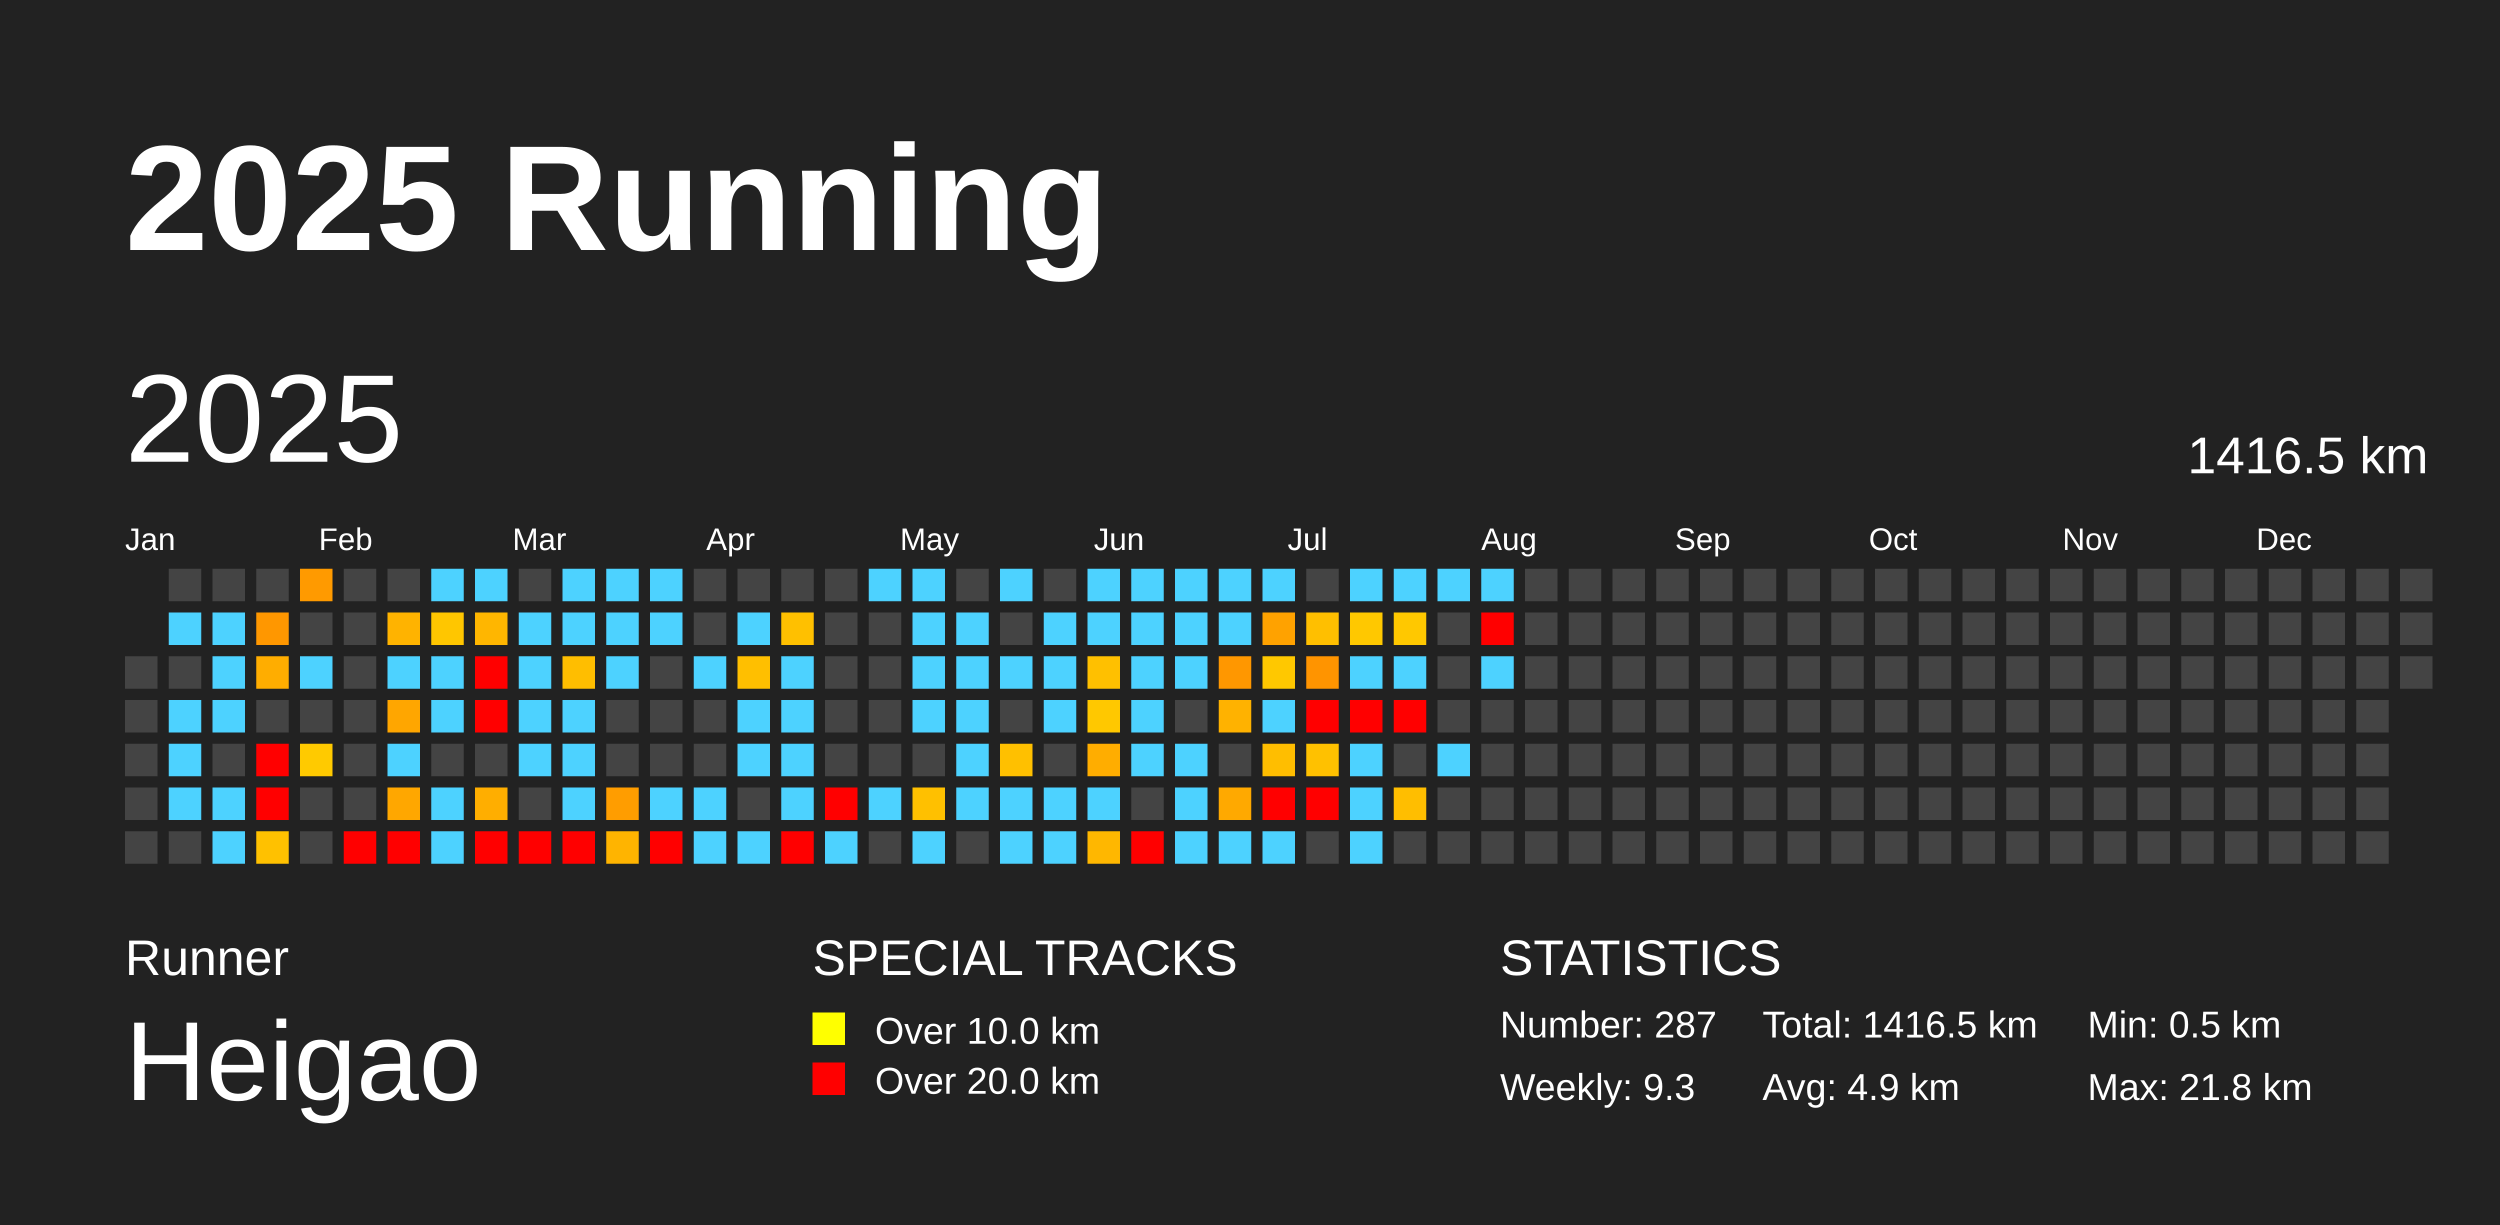
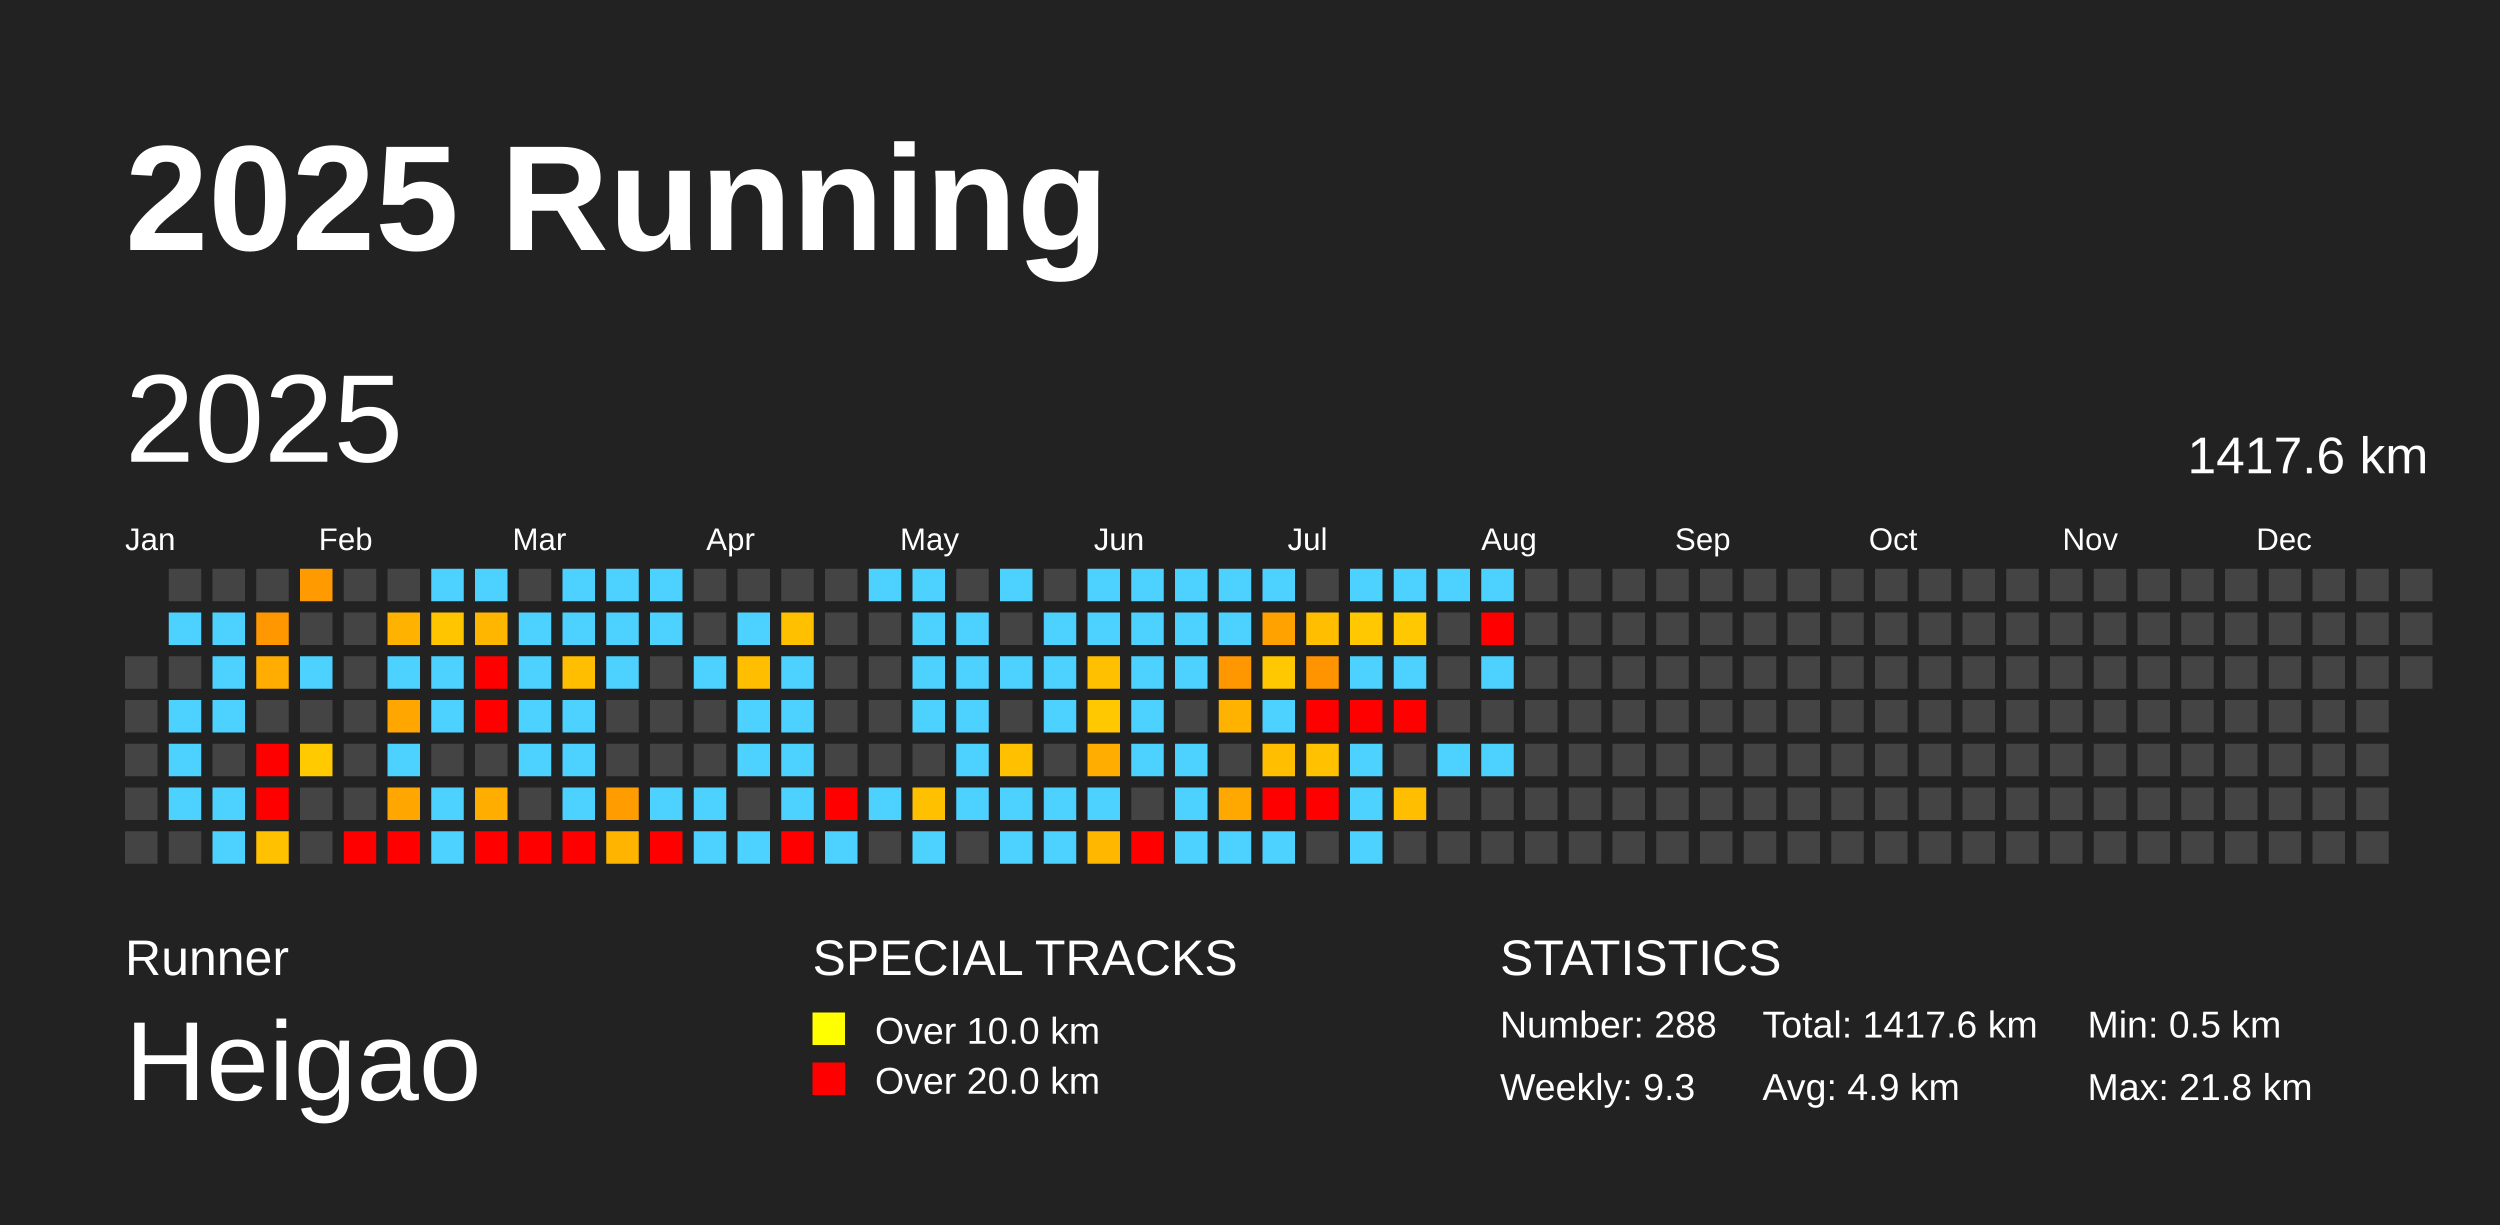
<svg xmlns="http://www.w3.org/2000/svg" baseProfile="full" height="98mm" version="1.1" viewBox="0,0,200,98" width="200mm">
  <defs />
  <rect fill="#222222" height="98" width="200" x="0" y="0" />
  <text fill="#FFFFFF" style="font-size:12px; font-family:Arial; font-weight:bold;" x="10" y="20">2025 Running</text>
  <text fill="#FFFFFF" style="font-size:4px; font-family:Arial" x="10" y="78">Runner</text>
  <text fill="#FFFFFF" style="font-size:9px; font-family:Arial" x="10" y="88">Heigao</text>
  <text fill="#FFFFFF" style="font-size:4px; font-family:Arial" x="65" y="78">SPECIAL TRACKS</text>
  <rect fill="yellow" height="2.6" width="2.6" x="65" y="81" />
  <text fill="#FFFFFF" style="font-size:3px; font-family:Arial" x="70" y="83.5">Over 10.0 km</text>
  <rect fill="red" height="2.6" width="2.6" x="65" y="85" />
  <text fill="#FFFFFF" style="font-size:3px; font-family:Arial" x="70" y="87.5">Over 20.0 km</text>
  <text fill="#FFFFFF" style="font-size:4px; font-family:Arial" x="120" y="78">STATISTICS</text>
-   <text fill="#FFFFFF" style="font-size:3px; font-family:Arial" x="120" y="83">Number: 287</text>
+   <text fill="#FFFFFF" style="font-size:3px; font-family:Arial" x="120" y="83">Number: 288</text>
  <text fill="#FFFFFF" style="font-size:3px; font-family:Arial" x="120" y="88">Weekly: 9.3</text>
-   <text fill="#FFFFFF" style="font-size:3px; font-family:Arial" x="141" y="83">Total: 1416.5 km</text>
+   <text fill="#FFFFFF" style="font-size:3px; font-family:Arial" x="141" y="83">Total: 1417.6 km</text>
  <text fill="#FFFFFF" style="font-size:3px; font-family:Arial" x="141" y="88">Avg: 4.9 km</text>
  <text fill="#FFFFFF" style="font-size:3px; font-family:Arial" x="167" y="83">Min: 0.5 km</text>
  <text fill="#FFFFFF" style="font-size:3px; font-family:Arial" x="167" y="88">Max: 21.8 km</text>
  <text dominant-baseline="hanging" fill="#FFFFFF" style="font-size:10.0px; font-family:Arial;" x="10" y="30">2025</text>
-   <text dominant-baseline="hanging" fill="#FFFFFF" style="font-size:4.125px; font-family:Arial;" x="175" y="35">1416.5 km</text>
+   <text dominant-baseline="hanging" fill="#FFFFFF" style="font-size:4.125px; font-family:Arial;" x="175" y="35">1417.6 km</text>
  <text fill="#FFFFFF" style="font-size:2.5px; font-family:Arial" x="10.0" y="44">Jan</text>
  <text fill="#FFFFFF" style="font-size:2.5px; font-family:Arial" x="25.5" y="44">Feb</text>
  <text fill="#FFFFFF" style="font-size:2.5px; font-family:Arial" x="41.0" y="44">Mar</text>
  <text fill="#FFFFFF" style="font-size:2.5px; font-family:Arial" x="56.5" y="44">Apr</text>
  <text fill="#FFFFFF" style="font-size:2.5px; font-family:Arial" x="72.0" y="44">May</text>
  <text fill="#FFFFFF" style="font-size:2.5px; font-family:Arial" x="87.5" y="44">Jun</text>
  <text fill="#FFFFFF" style="font-size:2.5px; font-family:Arial" x="103.0" y="44">Jul</text>
  <text fill="#FFFFFF" style="font-size:2.5px; font-family:Arial" x="118.5" y="44">Aug</text>
  <text fill="#FFFFFF" style="font-size:2.5px; font-family:Arial" x="134.0" y="44">Sep</text>
  <text fill="#FFFFFF" style="font-size:2.5px; font-family:Arial" x="149.5" y="44">Oct</text>
  <text fill="#FFFFFF" style="font-size:2.5px; font-family:Arial" x="165.0" y="44">Nov</text>
  <text fill="#FFFFFF" style="font-size:2.5px; font-family:Arial" x="180.5" y="44">Dec</text>
  <rect fill="#444444" height="2.6" width="2.6" x="10.0" y="52.5" />
  <rect fill="#444444" height="2.6" width="2.6" x="10.0" y="56.0" />
  <rect fill="#444444" height="2.6" width="2.6" x="10.0" y="59.5" />
  <rect fill="#444444" height="2.6" width="2.6" x="10.0" y="63.0" />
  <rect fill="#444444" height="2.6" width="2.6" x="10.0" y="66.5" />
  <rect fill="#444444" height="2.6" width="2.6" x="13.5" y="45.5" />
  <rect fill="#4dd2ff" height="2.6" width="2.6" x="13.5" y="49.0" />
  <rect fill="#444444" height="2.6" width="2.6" x="13.5" y="52.5" />
  <rect fill="#4dd2ff" height="2.6" width="2.6" x="13.5" y="56.0" />
  <rect fill="#4dd2ff" height="2.6" width="2.6" x="13.5" y="59.5" />
  <rect fill="#4dd2ff" height="2.6" width="2.6" x="13.5" y="63.0" />
  <rect fill="#444444" height="2.6" width="2.6" x="13.5" y="66.5" />
  <rect fill="#444444" height="2.6" width="2.6" x="17.0" y="45.5" />
  <rect fill="#4dd2ff" height="2.6" width="2.6" x="17.0" y="49.0" />
  <rect fill="#4dd2ff" height="2.6" width="2.6" x="17.0" y="52.5" />
  <rect fill="#4dd2ff" height="2.6" width="2.6" x="17.0" y="56.0" />
  <rect fill="#444444" height="2.6" width="2.6" x="17.0" y="59.5" />
  <rect fill="#4dd2ff" height="2.6" width="2.6" x="17.0" y="63.0" />
  <rect fill="#4dd2ff" height="2.6" width="2.6" x="17.0" y="66.5" />
  <rect fill="#444444" height="2.6" width="2.6" x="20.5" y="45.5" />
  <rect fill="#ff9700" height="2.6" width="2.6" x="20.5" y="49.0" />
  <rect fill="#ffad00" height="2.6" width="2.6" x="20.5" y="52.5" />
  <rect fill="#444444" height="2.6" width="2.6" x="20.5" y="56.0" />
  <rect fill="red" height="2.6" width="2.6" x="20.5" y="59.5" />
  <rect fill="red" height="2.6" width="2.6" x="20.5" y="63.0" />
  <rect fill="#ffc100" height="2.6" width="2.6" x="20.5" y="66.5" />
  <rect fill="#ff9a00" height="2.6" width="2.6" x="24.0" y="45.5" />
  <rect fill="#444444" height="2.6" width="2.6" x="24.0" y="49.0" />
  <rect fill="#4dd2ff" height="2.6" width="2.6" x="24.0" y="52.5" />
  <rect fill="#444444" height="2.6" width="2.6" x="24.0" y="56.0" />
  <rect fill="#ffca00" height="2.6" width="2.6" x="24.0" y="59.5" />
  <rect fill="#444444" height="2.6" width="2.6" x="24.0" y="63.0" />
  <rect fill="#444444" height="2.6" width="2.6" x="24.0" y="66.5" />
  <rect fill="#444444" height="2.6" width="2.6" x="27.5" y="45.5" />
  <rect fill="#444444" height="2.6" width="2.6" x="27.5" y="49.0" />
  <rect fill="#444444" height="2.6" width="2.6" x="27.5" y="52.5" />
  <rect fill="#444444" height="2.6" width="2.6" x="27.5" y="56.0" />
  <rect fill="#444444" height="2.6" width="2.6" x="27.5" y="59.5" />
  <rect fill="#444444" height="2.6" width="2.6" x="27.5" y="63.0" />
  <rect fill="red" height="2.6" width="2.6" x="27.5" y="66.5" />
  <rect fill="#444444" height="2.6" width="2.6" x="31.0" y="45.5" />
  <rect fill="#ffb300" height="2.6" width="2.6" x="31.0" y="49.0" />
  <rect fill="#4dd2ff" height="2.6" width="2.6" x="31.0" y="52.5" />
  <rect fill="#ffa600" height="2.6" width="2.6" x="31.0" y="56.0" />
  <rect fill="#4dd2ff" height="2.6" width="2.6" x="31.0" y="59.5" />
  <rect fill="#ffa700" height="2.6" width="2.6" x="31.0" y="63.0" />
  <rect fill="red" height="2.6" width="2.6" x="31.0" y="66.5" />
  <rect fill="#4dd2ff" height="2.6" width="2.6" x="34.5" y="45.5" />
  <rect fill="#ffc600" height="2.6" width="2.6" x="34.5" y="49.0" />
  <rect fill="#4dd2ff" height="2.6" width="2.6" x="34.5" y="52.5" />
  <rect fill="#4dd2ff" height="2.6" width="2.6" x="34.5" y="56.0" />
  <rect fill="#444444" height="2.6" width="2.6" x="34.5" y="59.5" />
  <rect fill="#4dd2ff" height="2.6" width="2.6" x="34.5" y="63.0" />
  <rect fill="#4dd2ff" height="2.6" width="2.6" x="34.5" y="66.5" />
  <rect fill="#4dd2ff" height="2.6" width="2.6" x="38.0" y="45.5" />
  <rect fill="#ffb600" height="2.6" width="2.6" x="38.0" y="49.0" />
  <rect fill="red" height="2.6" width="2.6" x="38.0" y="52.5" />
  <rect fill="red" height="2.6" width="2.6" x="38.0" y="56.0" />
  <rect fill="#444444" height="2.6" width="2.6" x="38.0" y="59.5" />
  <rect fill="#ffae00" height="2.6" width="2.6" x="38.0" y="63.0" />
  <rect fill="red" height="2.6" width="2.6" x="38.0" y="66.5" />
  <rect fill="#444444" height="2.6" width="2.6" x="41.5" y="45.5" />
  <rect fill="#4dd2ff" height="2.6" width="2.6" x="41.5" y="49.0" />
  <rect fill="#4dd2ff" height="2.6" width="2.6" x="41.5" y="52.5" />
  <rect fill="#4dd2ff" height="2.6" width="2.6" x="41.5" y="56.0" />
  <rect fill="#4dd2ff" height="2.6" width="2.6" x="41.5" y="59.5" />
  <rect fill="#444444" height="2.6" width="2.6" x="41.5" y="63.0" />
  <rect fill="red" height="2.6" width="2.6" x="41.5" y="66.5" />
  <rect fill="#4dd2ff" height="2.6" width="2.6" x="45.0" y="45.5" />
  <rect fill="#4dd2ff" height="2.6" width="2.6" x="45.0" y="49.0" />
  <rect fill="#ffbe00" height="2.6" width="2.6" x="45.0" y="52.5" />
  <rect fill="#4dd2ff" height="2.6" width="2.6" x="45.0" y="56.0" />
  <rect fill="#4dd2ff" height="2.6" width="2.6" x="45.0" y="59.5" />
  <rect fill="#4dd2ff" height="2.6" width="2.6" x="45.0" y="63.0" />
  <rect fill="red" height="2.6" width="2.6" x="45.0" y="66.5" />
  <rect fill="#4dd2ff" height="2.6" width="2.6" x="48.5" y="45.5" />
  <rect fill="#4dd2ff" height="2.6" width="2.6" x="48.5" y="49.0" />
  <rect fill="#4dd2ff" height="2.6" width="2.6" x="48.5" y="52.5" />
  <rect fill="#444444" height="2.6" width="2.6" x="48.5" y="56.0" />
  <rect fill="#444444" height="2.6" width="2.6" x="48.5" y="59.5" />
  <rect fill="#ff9d00" height="2.6" width="2.6" x="48.5" y="63.0" />
  <rect fill="#ffb400" height="2.6" width="2.6" x="48.5" y="66.5" />
  <rect fill="#4dd2ff" height="2.6" width="2.6" x="52.0" y="45.5" />
  <rect fill="#4dd2ff" height="2.6" width="2.6" x="52.0" y="49.0" />
  <rect fill="#444444" height="2.6" width="2.6" x="52.0" y="52.5" />
  <rect fill="#444444" height="2.6" width="2.6" x="52.0" y="56.0" />
  <rect fill="#444444" height="2.6" width="2.6" x="52.0" y="59.5" />
  <rect fill="#4dd2ff" height="2.6" width="2.6" x="52.0" y="63.0" />
  <rect fill="red" height="2.6" width="2.6" x="52.0" y="66.5" />
  <rect fill="#444444" height="2.6" width="2.6" x="55.5" y="45.5" />
  <rect fill="#444444" height="2.6" width="2.6" x="55.5" y="49.0" />
  <rect fill="#4dd2ff" height="2.6" width="2.6" x="55.5" y="52.5" />
  <rect fill="#444444" height="2.6" width="2.6" x="55.5" y="56.0" />
  <rect fill="#444444" height="2.6" width="2.6" x="55.5" y="59.5" />
  <rect fill="#4dd2ff" height="2.6" width="2.6" x="55.5" y="63.0" />
  <rect fill="#4dd2ff" height="2.6" width="2.6" x="55.5" y="66.5" />
  <rect fill="#444444" height="2.6" width="2.6" x="59.0" y="45.5" />
  <rect fill="#4dd2ff" height="2.6" width="2.6" x="59.0" y="49.0" />
  <rect fill="#ffbf00" height="2.6" width="2.6" x="59.0" y="52.5" />
  <rect fill="#4dd2ff" height="2.6" width="2.6" x="59.0" y="56.0" />
  <rect fill="#4dd2ff" height="2.6" width="2.6" x="59.0" y="59.5" />
  <rect fill="#444444" height="2.6" width="2.6" x="59.0" y="63.0" />
  <rect fill="#4dd2ff" height="2.6" width="2.6" x="59.0" y="66.5" />
  <rect fill="#444444" height="2.6" width="2.6" x="62.5" y="45.5" />
  <rect fill="#ffc000" height="2.6" width="2.6" x="62.5" y="49.0" />
  <rect fill="#4dd2ff" height="2.6" width="2.6" x="62.5" y="52.5" />
  <rect fill="#4dd2ff" height="2.6" width="2.6" x="62.5" y="56.0" />
  <rect fill="#4dd2ff" height="2.6" width="2.6" x="62.5" y="59.5" />
  <rect fill="#4dd2ff" height="2.6" width="2.6" x="62.5" y="63.0" />
  <rect fill="red" height="2.6" width="2.6" x="62.5" y="66.5" />
  <rect fill="#444444" height="2.6" width="2.6" x="66.0" y="45.5" />
  <rect fill="#444444" height="2.6" width="2.6" x="66.0" y="49.0" />
  <rect fill="#444444" height="2.6" width="2.6" x="66.0" y="52.5" />
  <rect fill="#444444" height="2.6" width="2.6" x="66.0" y="56.0" />
  <rect fill="#444444" height="2.6" width="2.6" x="66.0" y="59.5" />
  <rect fill="red" height="2.6" width="2.6" x="66.0" y="63.0" />
  <rect fill="#4dd2ff" height="2.6" width="2.6" x="66.0" y="66.5" />
  <rect fill="#4dd2ff" height="2.6" width="2.6" x="69.5" y="45.5" />
  <rect fill="#444444" height="2.6" width="2.6" x="69.5" y="49.0" />
  <rect fill="#444444" height="2.6" width="2.6" x="69.5" y="52.5" />
  <rect fill="#444444" height="2.6" width="2.6" x="69.5" y="56.0" />
  <rect fill="#444444" height="2.6" width="2.6" x="69.5" y="59.5" />
  <rect fill="#4dd2ff" height="2.6" width="2.6" x="69.5" y="63.0" />
  <rect fill="#444444" height="2.6" width="2.6" x="69.5" y="66.5" />
  <rect fill="#4dd2ff" height="2.6" width="2.6" x="73.0" y="45.5" />
  <rect fill="#4dd2ff" height="2.6" width="2.6" x="73.0" y="49.0" />
  <rect fill="#4dd2ff" height="2.6" width="2.6" x="73.0" y="52.5" />
  <rect fill="#4dd2ff" height="2.6" width="2.6" x="73.0" y="56.0" />
  <rect fill="#444444" height="2.6" width="2.6" x="73.0" y="59.5" />
  <rect fill="#ffc000" height="2.6" width="2.6" x="73.0" y="63.0" />
  <rect fill="#4dd2ff" height="2.6" width="2.6" x="73.0" y="66.5" />
  <rect fill="#444444" height="2.6" width="2.6" x="76.5" y="45.5" />
  <rect fill="#4dd2ff" height="2.6" width="2.6" x="76.5" y="49.0" />
  <rect fill="#4dd2ff" height="2.6" width="2.6" x="76.5" y="52.5" />
  <rect fill="#4dd2ff" height="2.6" width="2.6" x="76.5" y="56.0" />
  <rect fill="#4dd2ff" height="2.6" width="2.6" x="76.5" y="59.5" />
  <rect fill="#4dd2ff" height="2.6" width="2.6" x="76.5" y="63.0" />
  <rect fill="#444444" height="2.6" width="2.6" x="76.5" y="66.5" />
  <rect fill="#4dd2ff" height="2.6" width="2.6" x="80.0" y="45.5" />
  <rect fill="#444444" height="2.6" width="2.6" x="80.0" y="49.0" />
  <rect fill="#4dd2ff" height="2.6" width="2.6" x="80.0" y="52.5" />
  <rect fill="#444444" height="2.6" width="2.6" x="80.0" y="56.0" />
  <rect fill="#ffc000" height="2.6" width="2.6" x="80.0" y="59.5" />
  <rect fill="#4dd2ff" height="2.6" width="2.6" x="80.0" y="63.0" />
  <rect fill="#4dd2ff" height="2.6" width="2.6" x="80.0" y="66.5" />
  <rect fill="#444444" height="2.6" width="2.6" x="83.5" y="45.5" />
  <rect fill="#4dd2ff" height="2.6" width="2.6" x="83.5" y="49.0" />
  <rect fill="#4dd2ff" height="2.6" width="2.6" x="83.5" y="52.5" />
  <rect fill="#4dd2ff" height="2.6" width="2.6" x="83.5" y="56.0" />
  <rect fill="#444444" height="2.6" width="2.6" x="83.5" y="59.5" />
  <rect fill="#4dd2ff" height="2.6" width="2.6" x="83.5" y="63.0" />
  <rect fill="#4dd2ff" height="2.6" width="2.6" x="83.5" y="66.5" />
  <rect fill="#4dd2ff" height="2.6" width="2.6" x="87.0" y="45.5" />
  <rect fill="#4dd2ff" height="2.6" width="2.6" x="87.0" y="49.0" />
  <rect fill="#ffc000" height="2.6" width="2.6" x="87.0" y="52.5" />
  <rect fill="#ffc800" height="2.6" width="2.6" x="87.0" y="56.0" />
  <rect fill="#ffad00" height="2.6" width="2.6" x="87.0" y="59.5" />
  <rect fill="#4dd2ff" height="2.6" width="2.6" x="87.0" y="63.0" />
  <rect fill="#ffb700" height="2.6" width="2.6" x="87.0" y="66.5" />
  <rect fill="#4dd2ff" height="2.6" width="2.6" x="90.5" y="45.5" />
  <rect fill="#4dd2ff" height="2.6" width="2.6" x="90.5" y="49.0" />
  <rect fill="#4dd2ff" height="2.6" width="2.6" x="90.5" y="52.5" />
  <rect fill="#4dd2ff" height="2.6" width="2.6" x="90.5" y="56.0" />
  <rect fill="#4dd2ff" height="2.6" width="2.6" x="90.5" y="59.5" />
  <rect fill="#444444" height="2.6" width="2.6" x="90.5" y="63.0" />
  <rect fill="red" height="2.6" width="2.6" x="90.5" y="66.5" />
  <rect fill="#4dd2ff" height="2.6" width="2.6" x="94.0" y="45.5" />
  <rect fill="#4dd2ff" height="2.6" width="2.6" x="94.0" y="49.0" />
  <rect fill="#4dd2ff" height="2.6" width="2.6" x="94.0" y="52.5" />
  <rect fill="#444444" height="2.6" width="2.6" x="94.0" y="56.0" />
  <rect fill="#4dd2ff" height="2.6" width="2.6" x="94.0" y="59.5" />
  <rect fill="#4dd2ff" height="2.6" width="2.6" x="94.0" y="63.0" />
  <rect fill="#4dd2ff" height="2.6" width="2.6" x="94.0" y="66.5" />
  <rect fill="#4dd2ff" height="2.6" width="2.6" x="97.5" y="45.5" />
  <rect fill="#4dd2ff" height="2.6" width="2.6" x="97.5" y="49.0" />
  <rect fill="#ff9700" height="2.6" width="2.6" x="97.5" y="52.5" />
  <rect fill="#ffb200" height="2.6" width="2.6" x="97.5" y="56.0" />
  <rect fill="#444444" height="2.6" width="2.6" x="97.5" y="59.5" />
  <rect fill="#ffa900" height="2.6" width="2.6" x="97.5" y="63.0" />
  <rect fill="#4dd2ff" height="2.6" width="2.6" x="97.5" y="66.5" />
  <rect fill="#4dd2ff" height="2.6" width="2.6" x="101.0" y="45.5" />
  <rect fill="#ffa200" height="2.6" width="2.6" x="101.0" y="49.0" />
  <rect fill="#ffc800" height="2.6" width="2.6" x="101.0" y="52.5" />
  <rect fill="#4dd2ff" height="2.6" width="2.6" x="101.0" y="56.0" />
  <rect fill="#ffbe00" height="2.6" width="2.6" x="101.0" y="59.5" />
  <rect fill="red" height="2.6" width="2.6" x="101.0" y="63.0" />
  <rect fill="#4dd2ff" height="2.6" width="2.6" x="101.0" y="66.5" />
  <rect fill="#444444" height="2.6" width="2.6" x="104.5" y="45.5" />
  <rect fill="#ffbf00" height="2.6" width="2.6" x="104.5" y="49.0" />
  <rect fill="#ff9400" height="2.6" width="2.6" x="104.5" y="52.5" />
  <rect fill="red" height="2.6" width="2.6" x="104.5" y="56.0" />
  <rect fill="#ffc100" height="2.6" width="2.6" x="104.5" y="59.5" />
  <rect fill="red" height="2.6" width="2.6" x="104.5" y="63.0" />
  <rect fill="#444444" height="2.6" width="2.6" x="104.5" y="66.5" />
  <rect fill="#4dd2ff" height="2.6" width="2.6" x="108.0" y="45.5" />
  <rect fill="#ffc800" height="2.6" width="2.6" x="108.0" y="49.0" />
  <rect fill="#4dd2ff" height="2.6" width="2.6" x="108.0" y="52.5" />
  <rect fill="red" height="2.6" width="2.6" x="108.0" y="56.0" />
  <rect fill="#4dd2ff" height="2.6" width="2.6" x="108.0" y="59.5" />
  <rect fill="#4dd2ff" height="2.6" width="2.6" x="108.0" y="63.0" />
  <rect fill="#4dd2ff" height="2.6" width="2.6" x="108.0" y="66.5" />
  <rect fill="#4dd2ff" height="2.6" width="2.6" x="111.5" y="45.5" />
  <rect fill="#ffc800" height="2.6" width="2.6" x="111.5" y="49.0" />
  <rect fill="#4dd2ff" height="2.6" width="2.6" x="111.5" y="52.5" />
  <rect fill="red" height="2.6" width="2.6" x="111.5" y="56.0" />
  <rect fill="#444444" height="2.6" width="2.6" x="111.5" y="59.5" />
  <rect fill="#ffbe00" height="2.6" width="2.6" x="111.5" y="63.0" />
  <rect fill="#444444" height="2.6" width="2.6" x="111.5" y="66.5" />
  <rect fill="#4dd2ff" height="2.6" width="2.6" x="115.0" y="45.5" />
  <rect fill="#444444" height="2.6" width="2.6" x="115.0" y="49.0" />
  <rect fill="#444444" height="2.6" width="2.6" x="115.0" y="52.5" />
  <rect fill="#444444" height="2.6" width="2.6" x="115.0" y="56.0" />
  <rect fill="#4dd2ff" height="2.6" width="2.6" x="115.0" y="59.5" />
  <rect fill="#444444" height="2.6" width="2.6" x="115.0" y="63.0" />
  <rect fill="#444444" height="2.6" width="2.6" x="115.0" y="66.5" />
  <rect fill="#4dd2ff" height="2.6" width="2.6" x="118.5" y="45.5" />
  <rect fill="red" height="2.6" width="2.6" x="118.5" y="49.0" />
  <rect fill="#4dd2ff" height="2.6" width="2.6" x="118.5" y="52.5" />
  <rect fill="#444444" height="2.6" width="2.6" x="118.5" y="56.0" />
-   <rect fill="#444444" height="2.6" width="2.6" x="118.5" y="59.5" />
+   <rect fill="#4dd2ff" height="2.6" width="2.6" x="118.5" y="59.5" />
  <rect fill="#444444" height="2.6" width="2.6" x="118.5" y="63.0" />
  <rect fill="#444444" height="2.6" width="2.6" x="118.5" y="66.5" />
  <rect fill="#444444" height="2.6" width="2.6" x="122.0" y="45.5" />
  <rect fill="#444444" height="2.6" width="2.6" x="122.0" y="49.0" />
  <rect fill="#444444" height="2.6" width="2.6" x="122.0" y="52.5" />
  <rect fill="#444444" height="2.6" width="2.6" x="122.0" y="56.0" />
  <rect fill="#444444" height="2.6" width="2.6" x="122.0" y="59.5" />
  <rect fill="#444444" height="2.6" width="2.6" x="122.0" y="63.0" />
  <rect fill="#444444" height="2.6" width="2.6" x="122.0" y="66.5" />
  <rect fill="#444444" height="2.6" width="2.6" x="125.5" y="45.5" />
  <rect fill="#444444" height="2.6" width="2.6" x="125.5" y="49.0" />
  <rect fill="#444444" height="2.6" width="2.6" x="125.5" y="52.5" />
  <rect fill="#444444" height="2.6" width="2.6" x="125.5" y="56.0" />
  <rect fill="#444444" height="2.6" width="2.6" x="125.5" y="59.5" />
  <rect fill="#444444" height="2.6" width="2.6" x="125.5" y="63.0" />
  <rect fill="#444444" height="2.6" width="2.6" x="125.5" y="66.5" />
  <rect fill="#444444" height="2.6" width="2.6" x="129.0" y="45.5" />
  <rect fill="#444444" height="2.6" width="2.6" x="129.0" y="49.0" />
  <rect fill="#444444" height="2.6" width="2.6" x="129.0" y="52.5" />
  <rect fill="#444444" height="2.6" width="2.6" x="129.0" y="56.0" />
  <rect fill="#444444" height="2.6" width="2.6" x="129.0" y="59.5" />
  <rect fill="#444444" height="2.6" width="2.6" x="129.0" y="63.0" />
  <rect fill="#444444" height="2.6" width="2.6" x="129.0" y="66.5" />
  <rect fill="#444444" height="2.6" width="2.6" x="132.5" y="45.5" />
  <rect fill="#444444" height="2.6" width="2.6" x="132.5" y="49.0" />
  <rect fill="#444444" height="2.6" width="2.6" x="132.5" y="52.5" />
  <rect fill="#444444" height="2.6" width="2.6" x="132.5" y="56.0" />
  <rect fill="#444444" height="2.6" width="2.6" x="132.5" y="59.5" />
  <rect fill="#444444" height="2.6" width="2.6" x="132.5" y="63.0" />
  <rect fill="#444444" height="2.6" width="2.6" x="132.5" y="66.5" />
  <rect fill="#444444" height="2.6" width="2.6" x="136.0" y="45.5" />
  <rect fill="#444444" height="2.6" width="2.6" x="136.0" y="49.0" />
  <rect fill="#444444" height="2.6" width="2.6" x="136.0" y="52.5" />
  <rect fill="#444444" height="2.6" width="2.6" x="136.0" y="56.0" />
  <rect fill="#444444" height="2.6" width="2.6" x="136.0" y="59.5" />
  <rect fill="#444444" height="2.6" width="2.6" x="136.0" y="63.0" />
  <rect fill="#444444" height="2.6" width="2.6" x="136.0" y="66.5" />
  <rect fill="#444444" height="2.6" width="2.6" x="139.5" y="45.5" />
  <rect fill="#444444" height="2.6" width="2.6" x="139.5" y="49.0" />
  <rect fill="#444444" height="2.6" width="2.6" x="139.5" y="52.5" />
  <rect fill="#444444" height="2.6" width="2.6" x="139.5" y="56.0" />
  <rect fill="#444444" height="2.6" width="2.6" x="139.5" y="59.5" />
  <rect fill="#444444" height="2.6" width="2.6" x="139.5" y="63.0" />
  <rect fill="#444444" height="2.6" width="2.6" x="139.5" y="66.5" />
  <rect fill="#444444" height="2.6" width="2.6" x="143.0" y="45.5" />
  <rect fill="#444444" height="2.6" width="2.6" x="143.0" y="49.0" />
  <rect fill="#444444" height="2.6" width="2.6" x="143.0" y="52.5" />
  <rect fill="#444444" height="2.6" width="2.6" x="143.0" y="56.0" />
  <rect fill="#444444" height="2.6" width="2.6" x="143.0" y="59.5" />
  <rect fill="#444444" height="2.6" width="2.6" x="143.0" y="63.0" />
  <rect fill="#444444" height="2.6" width="2.6" x="143.0" y="66.5" />
  <rect fill="#444444" height="2.6" width="2.6" x="146.5" y="45.5" />
  <rect fill="#444444" height="2.6" width="2.6" x="146.5" y="49.0" />
  <rect fill="#444444" height="2.6" width="2.6" x="146.5" y="52.5" />
  <rect fill="#444444" height="2.6" width="2.6" x="146.5" y="56.0" />
  <rect fill="#444444" height="2.6" width="2.6" x="146.5" y="59.5" />
  <rect fill="#444444" height="2.6" width="2.6" x="146.5" y="63.0" />
  <rect fill="#444444" height="2.6" width="2.6" x="146.5" y="66.5" />
  <rect fill="#444444" height="2.6" width="2.6" x="150.0" y="45.5" />
  <rect fill="#444444" height="2.6" width="2.6" x="150.0" y="49.0" />
  <rect fill="#444444" height="2.6" width="2.6" x="150.0" y="52.5" />
  <rect fill="#444444" height="2.6" width="2.6" x="150.0" y="56.0" />
  <rect fill="#444444" height="2.6" width="2.6" x="150.0" y="59.5" />
  <rect fill="#444444" height="2.6" width="2.6" x="150.0" y="63.0" />
  <rect fill="#444444" height="2.6" width="2.6" x="150.0" y="66.5" />
  <rect fill="#444444" height="2.6" width="2.6" x="153.5" y="45.5" />
  <rect fill="#444444" height="2.6" width="2.6" x="153.5" y="49.0" />
  <rect fill="#444444" height="2.6" width="2.6" x="153.5" y="52.5" />
  <rect fill="#444444" height="2.6" width="2.6" x="153.5" y="56.0" />
  <rect fill="#444444" height="2.6" width="2.6" x="153.5" y="59.5" />
  <rect fill="#444444" height="2.6" width="2.6" x="153.5" y="63.0" />
  <rect fill="#444444" height="2.6" width="2.6" x="153.5" y="66.5" />
  <rect fill="#444444" height="2.6" width="2.6" x="157.0" y="45.5" />
  <rect fill="#444444" height="2.6" width="2.6" x="157.0" y="49.0" />
  <rect fill="#444444" height="2.6" width="2.6" x="157.0" y="52.5" />
  <rect fill="#444444" height="2.6" width="2.6" x="157.0" y="56.0" />
  <rect fill="#444444" height="2.6" width="2.6" x="157.0" y="59.5" />
  <rect fill="#444444" height="2.6" width="2.6" x="157.0" y="63.0" />
  <rect fill="#444444" height="2.6" width="2.6" x="157.0" y="66.5" />
  <rect fill="#444444" height="2.6" width="2.6" x="160.5" y="45.5" />
  <rect fill="#444444" height="2.6" width="2.6" x="160.5" y="49.0" />
  <rect fill="#444444" height="2.6" width="2.6" x="160.5" y="52.5" />
  <rect fill="#444444" height="2.6" width="2.6" x="160.5" y="56.0" />
  <rect fill="#444444" height="2.6" width="2.6" x="160.5" y="59.5" />
  <rect fill="#444444" height="2.6" width="2.6" x="160.5" y="63.0" />
  <rect fill="#444444" height="2.6" width="2.6" x="160.5" y="66.5" />
  <rect fill="#444444" height="2.6" width="2.6" x="164.0" y="45.5" />
  <rect fill="#444444" height="2.6" width="2.6" x="164.0" y="49.0" />
  <rect fill="#444444" height="2.6" width="2.6" x="164.0" y="52.5" />
  <rect fill="#444444" height="2.6" width="2.6" x="164.0" y="56.0" />
  <rect fill="#444444" height="2.6" width="2.6" x="164.0" y="59.5" />
  <rect fill="#444444" height="2.6" width="2.6" x="164.0" y="63.0" />
  <rect fill="#444444" height="2.6" width="2.6" x="164.0" y="66.5" />
  <rect fill="#444444" height="2.6" width="2.6" x="167.5" y="45.5" />
  <rect fill="#444444" height="2.6" width="2.6" x="167.5" y="49.0" />
  <rect fill="#444444" height="2.6" width="2.6" x="167.5" y="52.5" />
  <rect fill="#444444" height="2.6" width="2.6" x="167.5" y="56.0" />
  <rect fill="#444444" height="2.6" width="2.6" x="167.5" y="59.5" />
  <rect fill="#444444" height="2.6" width="2.6" x="167.5" y="63.0" />
  <rect fill="#444444" height="2.6" width="2.6" x="167.5" y="66.5" />
  <rect fill="#444444" height="2.6" width="2.6" x="171.0" y="45.5" />
  <rect fill="#444444" height="2.6" width="2.6" x="171.0" y="49.0" />
  <rect fill="#444444" height="2.6" width="2.6" x="171.0" y="52.5" />
  <rect fill="#444444" height="2.6" width="2.6" x="171.0" y="56.0" />
  <rect fill="#444444" height="2.6" width="2.6" x="171.0" y="59.5" />
  <rect fill="#444444" height="2.6" width="2.6" x="171.0" y="63.0" />
  <rect fill="#444444" height="2.6" width="2.6" x="171.0" y="66.5" />
  <rect fill="#444444" height="2.6" width="2.6" x="174.5" y="45.5" />
  <rect fill="#444444" height="2.6" width="2.6" x="174.5" y="49.0" />
  <rect fill="#444444" height="2.6" width="2.6" x="174.5" y="52.5" />
  <rect fill="#444444" height="2.6" width="2.6" x="174.5" y="56.0" />
  <rect fill="#444444" height="2.6" width="2.6" x="174.5" y="59.5" />
  <rect fill="#444444" height="2.6" width="2.6" x="174.5" y="63.0" />
  <rect fill="#444444" height="2.6" width="2.6" x="174.5" y="66.5" />
  <rect fill="#444444" height="2.6" width="2.6" x="178.0" y="45.5" />
  <rect fill="#444444" height="2.6" width="2.6" x="178.0" y="49.0" />
  <rect fill="#444444" height="2.6" width="2.6" x="178.0" y="52.5" />
  <rect fill="#444444" height="2.6" width="2.6" x="178.0" y="56.0" />
  <rect fill="#444444" height="2.6" width="2.6" x="178.0" y="59.5" />
  <rect fill="#444444" height="2.6" width="2.6" x="178.0" y="63.0" />
  <rect fill="#444444" height="2.6" width="2.6" x="178.0" y="66.5" />
  <rect fill="#444444" height="2.6" width="2.6" x="181.5" y="45.5" />
  <rect fill="#444444" height="2.6" width="2.6" x="181.5" y="49.0" />
  <rect fill="#444444" height="2.6" width="2.6" x="181.5" y="52.5" />
  <rect fill="#444444" height="2.6" width="2.6" x="181.5" y="56.0" />
  <rect fill="#444444" height="2.6" width="2.6" x="181.5" y="59.5" />
  <rect fill="#444444" height="2.6" width="2.6" x="181.5" y="63.0" />
  <rect fill="#444444" height="2.6" width="2.6" x="181.5" y="66.5" />
  <rect fill="#444444" height="2.6" width="2.6" x="185.0" y="45.5" />
  <rect fill="#444444" height="2.6" width="2.6" x="185.0" y="49.0" />
  <rect fill="#444444" height="2.6" width="2.6" x="185.0" y="52.5" />
  <rect fill="#444444" height="2.6" width="2.6" x="185.0" y="56.0" />
  <rect fill="#444444" height="2.6" width="2.6" x="185.0" y="59.5" />
  <rect fill="#444444" height="2.6" width="2.6" x="185.0" y="63.0" />
  <rect fill="#444444" height="2.6" width="2.6" x="185.0" y="66.5" />
  <rect fill="#444444" height="2.6" width="2.6" x="188.5" y="45.5" />
  <rect fill="#444444" height="2.6" width="2.6" x="188.5" y="49.0" />
  <rect fill="#444444" height="2.6" width="2.6" x="188.5" y="52.5" />
  <rect fill="#444444" height="2.6" width="2.6" x="188.5" y="56.0" />
  <rect fill="#444444" height="2.6" width="2.6" x="188.5" y="59.5" />
  <rect fill="#444444" height="2.6" width="2.6" x="188.5" y="63.0" />
  <rect fill="#444444" height="2.6" width="2.6" x="188.5" y="66.5" />
  <rect fill="#444444" height="2.6" width="2.6" x="192.0" y="45.5" />
  <rect fill="#444444" height="2.6" width="2.6" x="192.0" y="49.0" />
  <rect fill="#444444" height="2.6" width="2.6" x="192.0" y="52.5" />
</svg>
